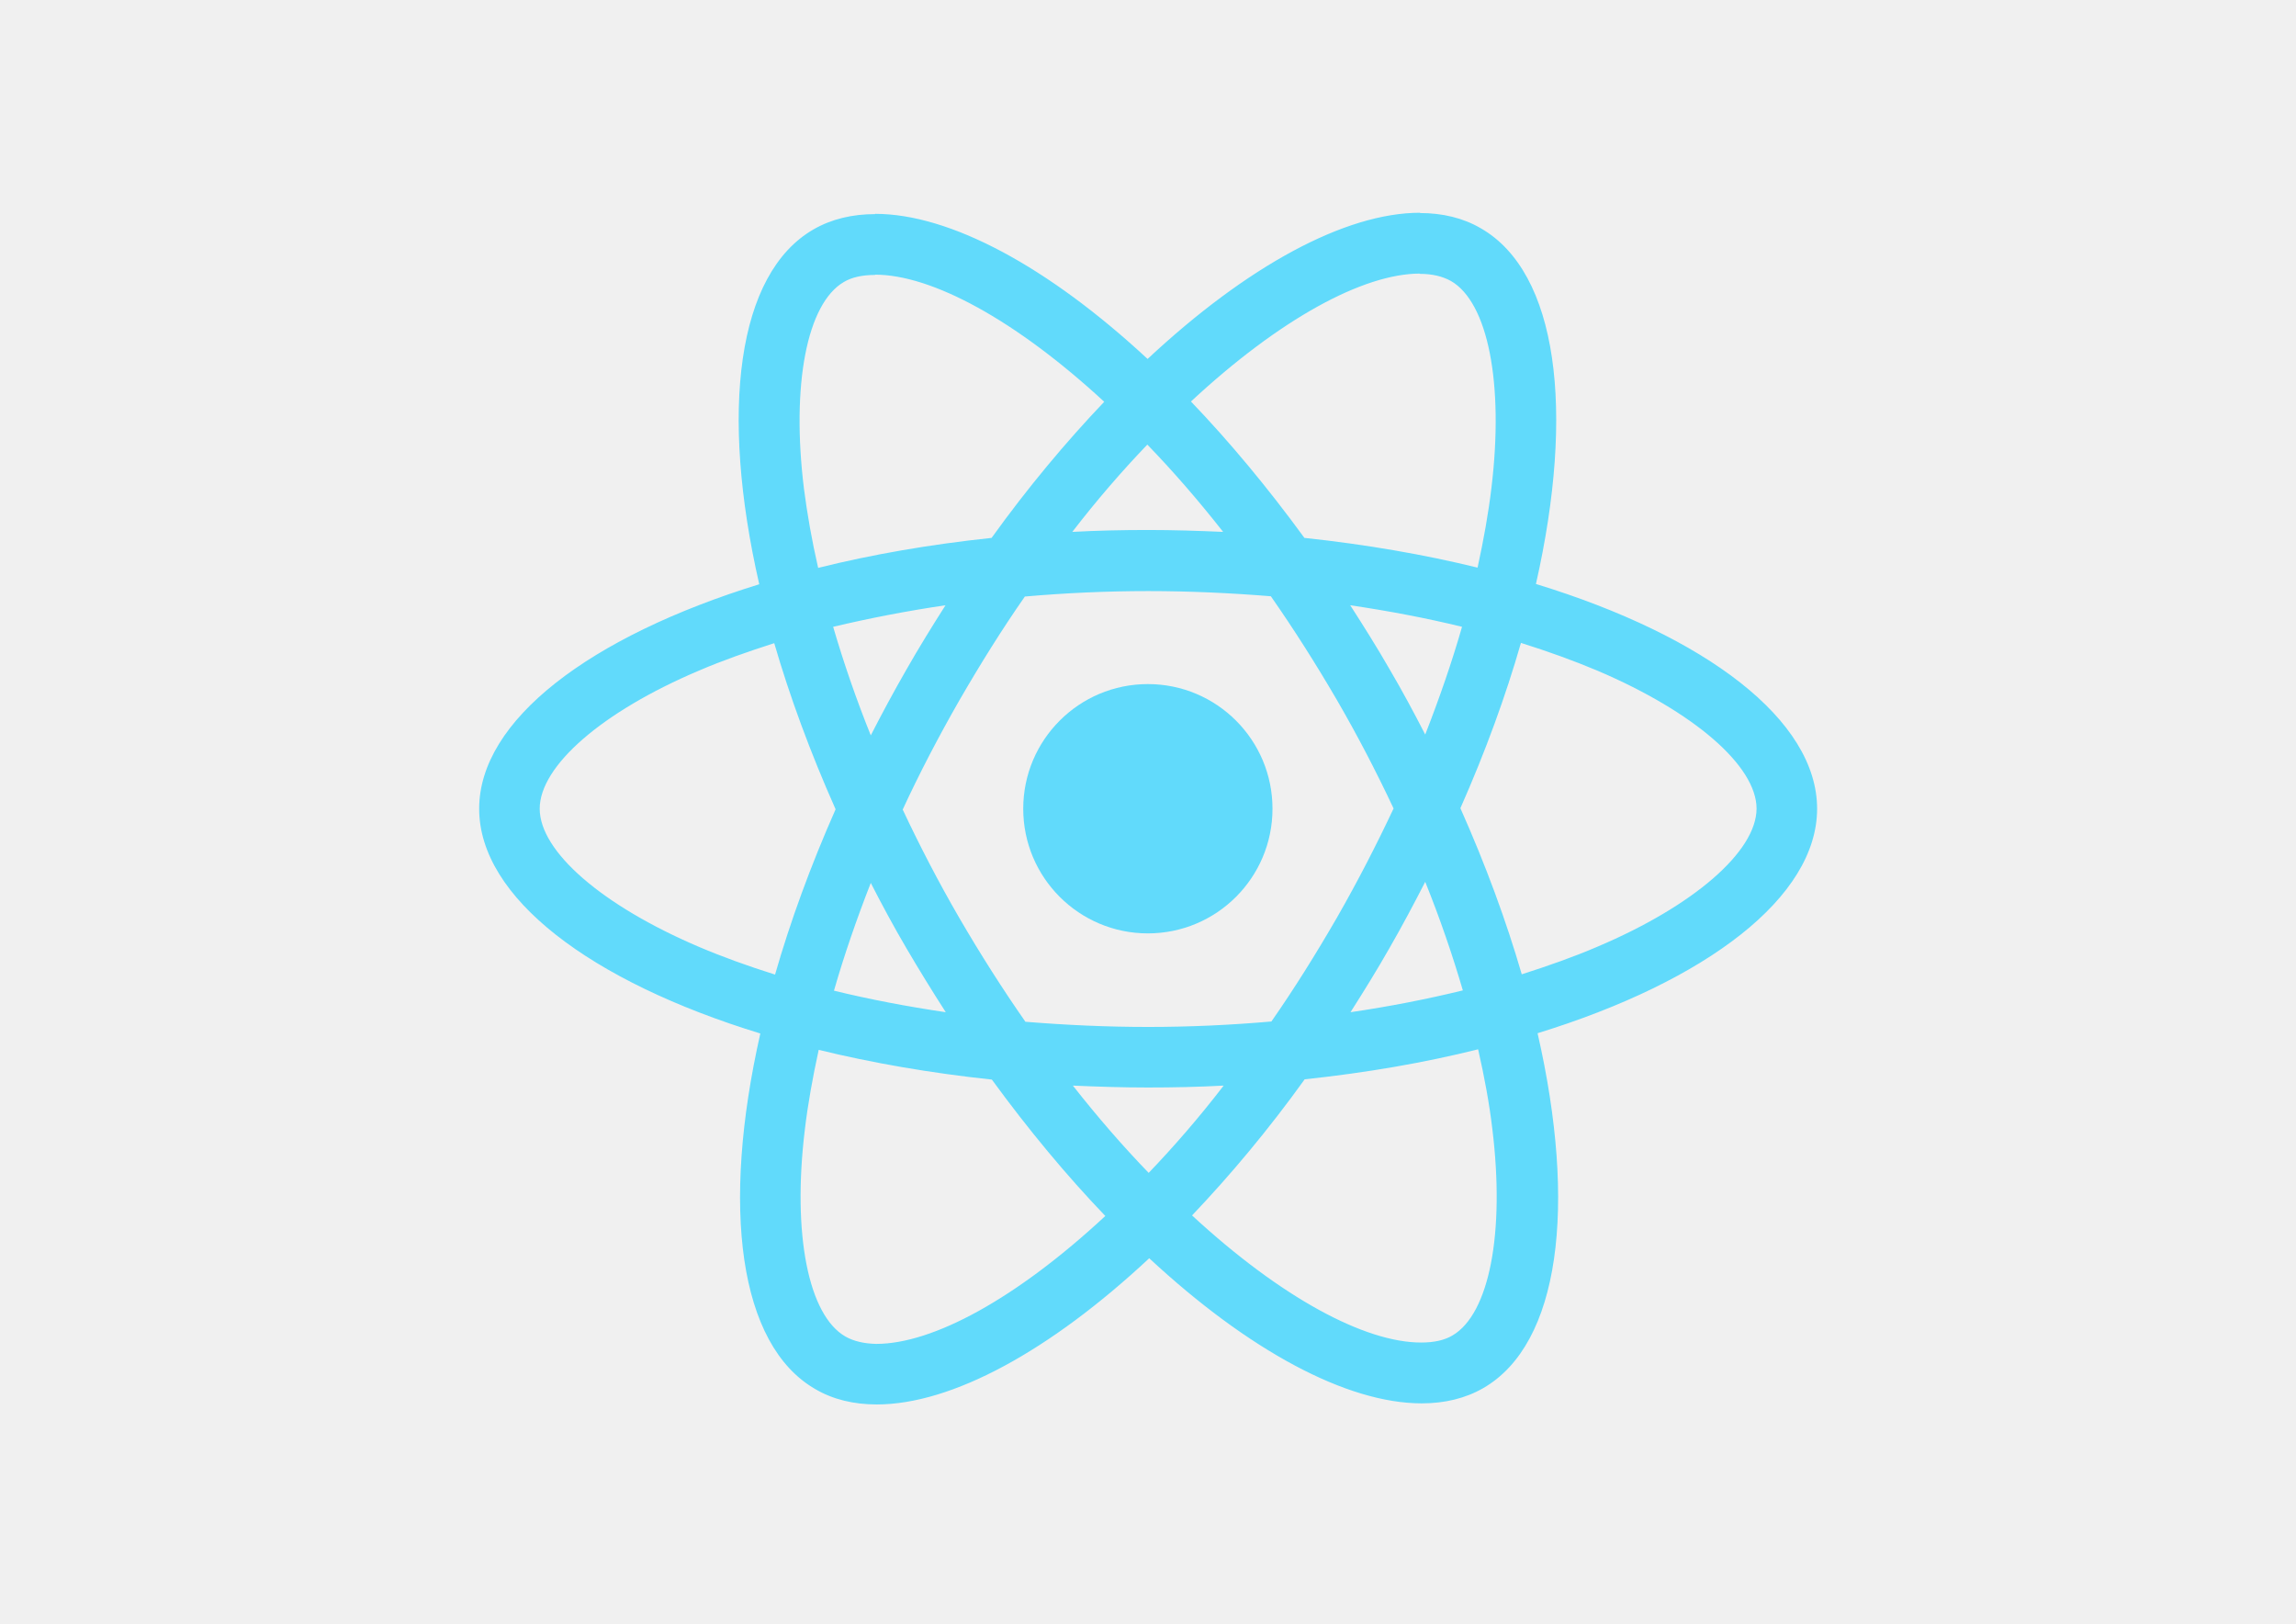
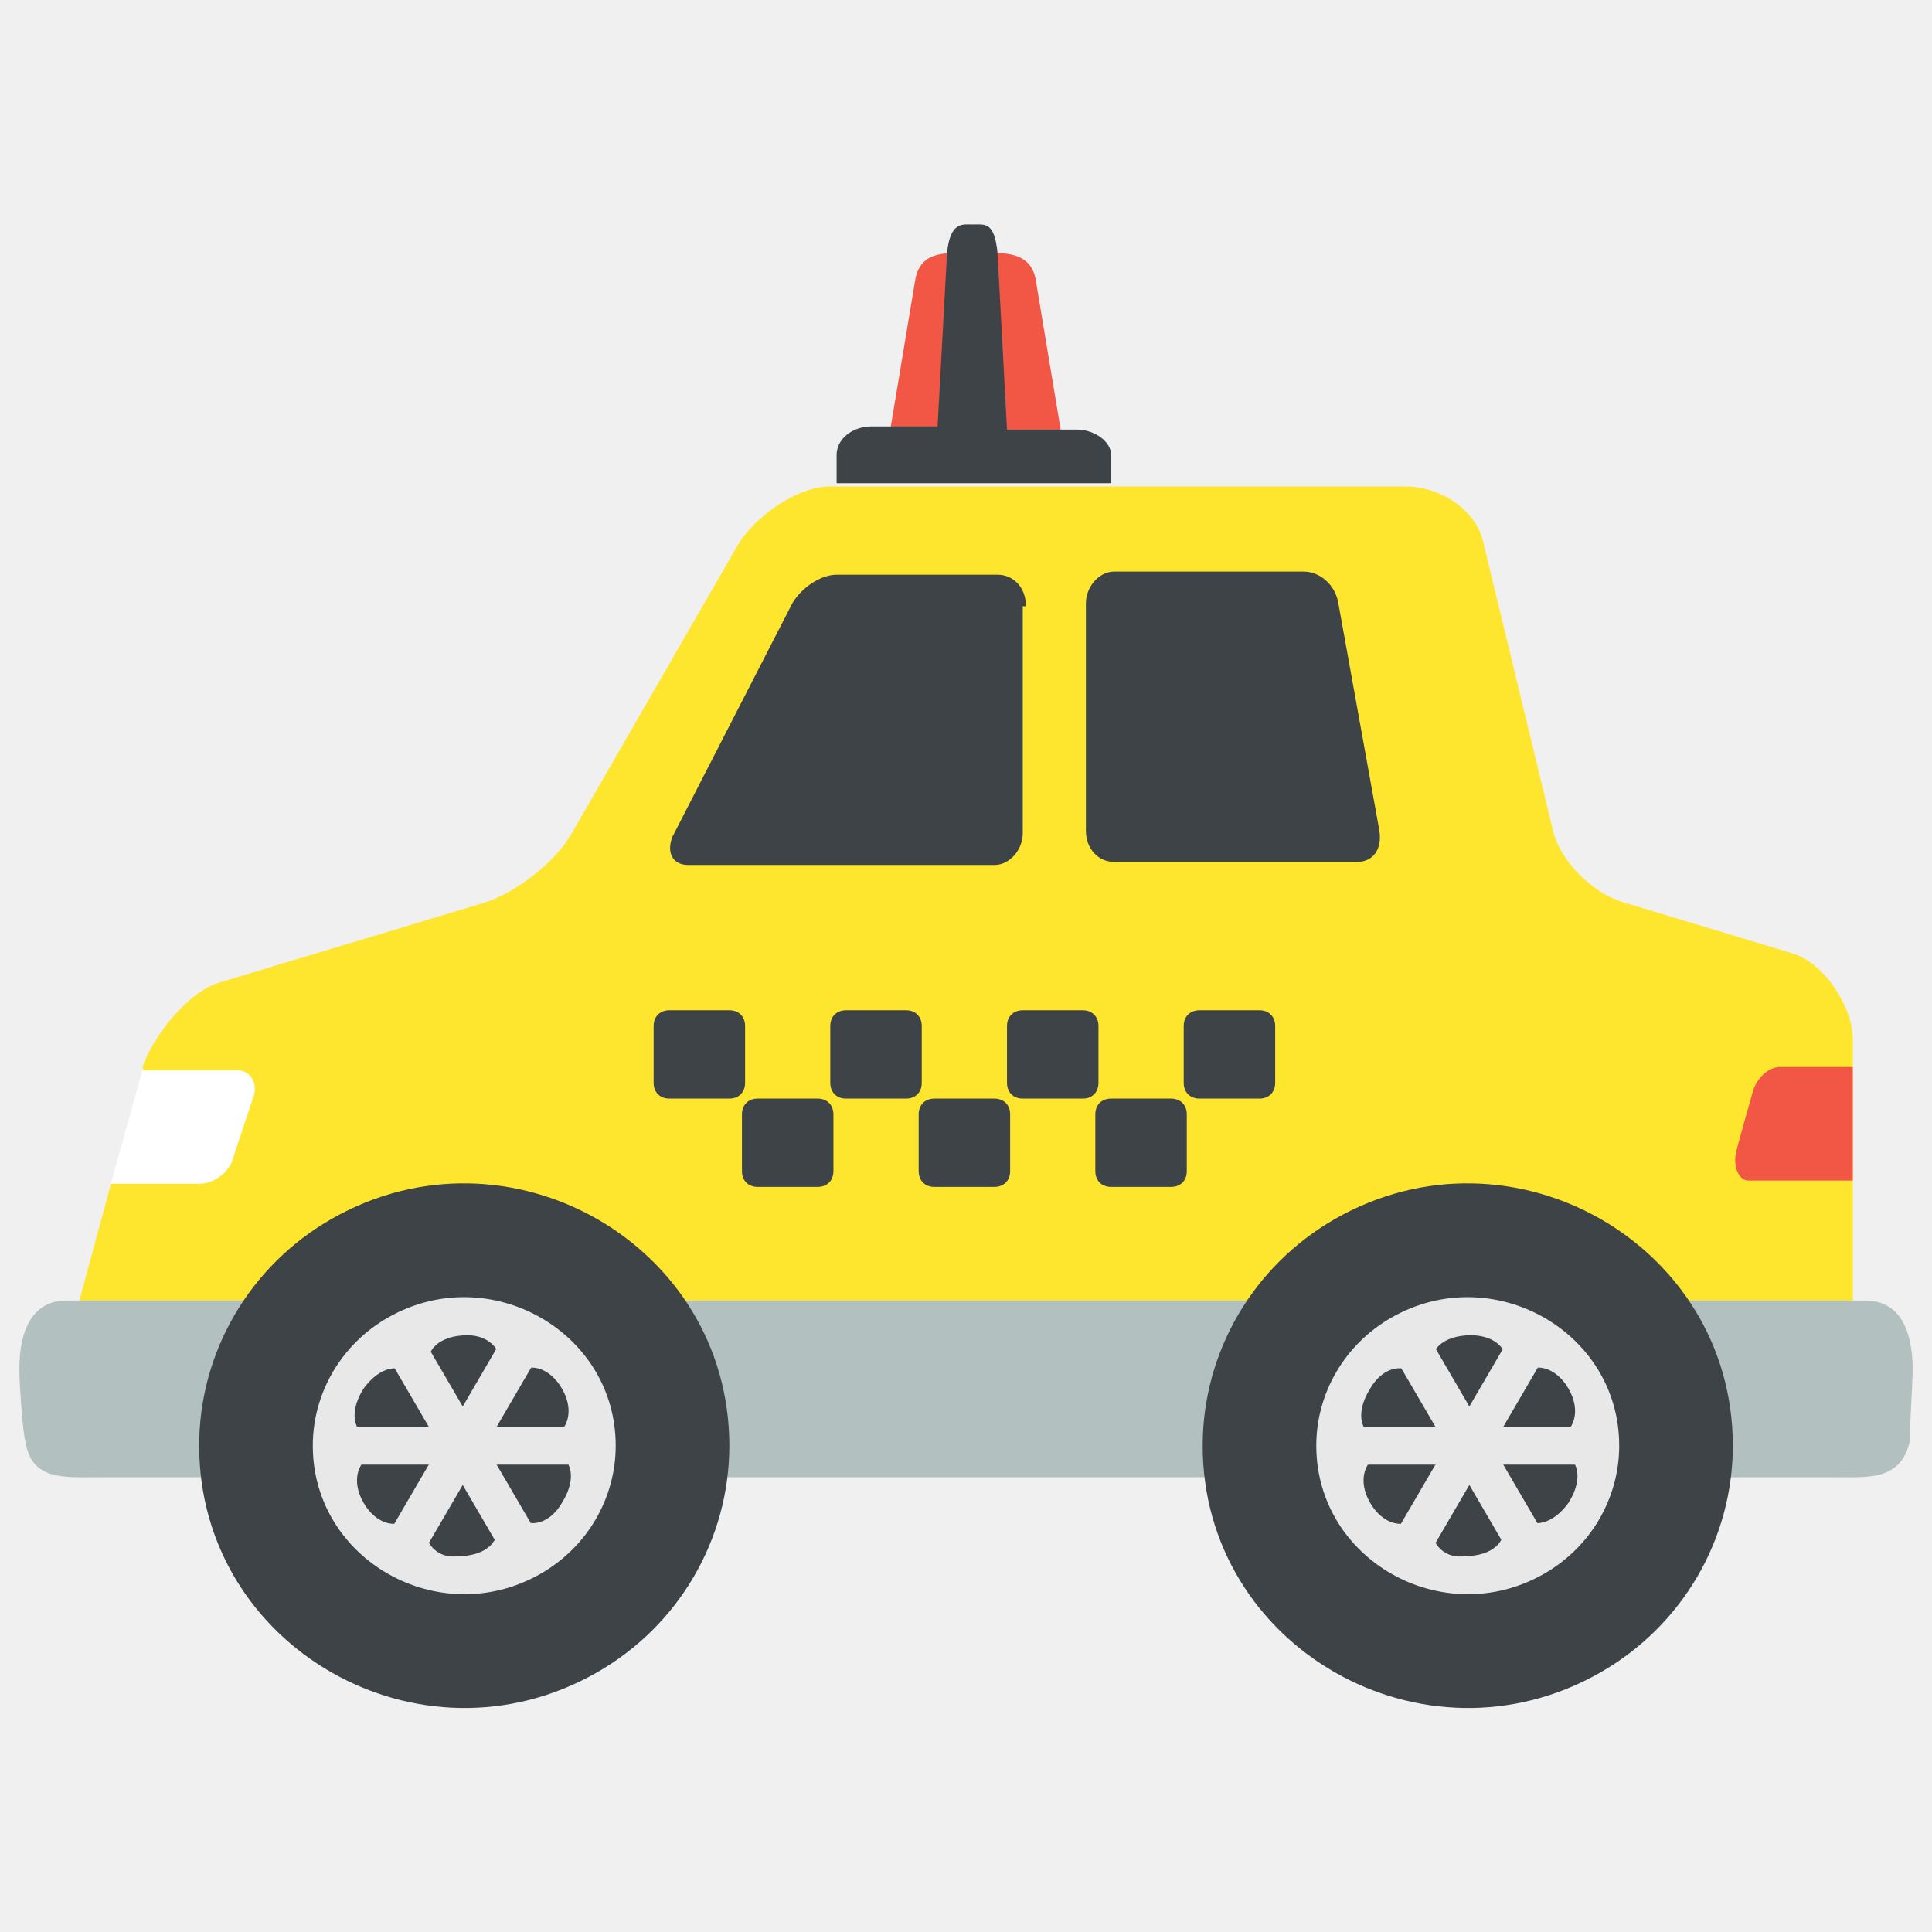
- <svg xmlns="http://www.w3.org/2000/svg" viewBox="0 0 841.9 595.3">
-   <g fill="#61DAFB">
-     <path d="M666.3 296.5c0-32.5-40.7-63.3-103.1-82.4 14.4-63.6 8-114.2-20.2-130.4-6.5-3.8-14.1-5.6-22.4-5.6v22.3c4.6 0 8.3.9 11.4 2.6 13.6 7.8 19.5 37.5 14.9 75.7-1.1 9.4-2.9 19.3-5.1 29.4-19.6-4.8-41-8.5-63.5-10.9-13.5-18.5-27.5-35.3-41.6-50 32.6-30.3 63.2-46.9 84-46.9V78c-27.5 0-63.5 19.6-99.9 53.6-36.4-33.8-72.4-53.2-99.9-53.2v22.3c20.7 0 51.4 16.5 84 46.6-14 14.7-28 31.4-41.3 49.9-22.6 2.4-44 6.1-63.6 11-2.3-10-4-19.7-5.2-29-4.7-38.2 1.1-67.9 14.6-75.8 3-1.8 6.9-2.6 11.5-2.6V78.5c-8.4 0-16 1.8-22.6 5.6-28.1 16.2-34.4 66.7-19.9 130.1-62.2 19.2-102.7 49.9-102.7 82.3 0 32.5 40.7 63.3 103.1 82.4-14.4 63.6-8 114.2 20.2 130.4 6.5 3.8 14.1 5.6 22.5 5.6 27.5 0 63.5-19.6 99.9-53.6 36.4 33.8 72.4 53.2 99.9 53.2 8.4 0 16-1.8 22.6-5.6 28.1-16.2 34.4-66.7 19.9-130.1 62-19.1 102.5-49.9 102.5-82.3zm-130.2-66.7c-3.7 12.9-8.3 26.2-13.5 39.5-4.1-8-8.4-16-13.1-24-4.6-8-9.5-15.8-14.4-23.4 14.2 2.1 27.9 4.7 41 7.9zm-45.8 106.5c-7.8 13.5-15.8 26.3-24.1 38.2-14.9 1.3-30 2-45.2 2-15.1 0-30.2-.7-45-1.9-8.3-11.9-16.4-24.6-24.2-38-7.6-13.1-14.5-26.4-20.8-39.8 6.2-13.4 13.2-26.8 20.7-39.9 7.8-13.5 15.8-26.3 24.1-38.2 14.9-1.3 30-2 45.2-2 15.1 0 30.2.7 45 1.9 8.3 11.9 16.4 24.6 24.2 38 7.6 13.1 14.5 26.4 20.8 39.8-6.3 13.4-13.2 26.8-20.7 39.9zm32.3-13c5.4 13.4 10 26.8 13.8 39.8-13.1 3.2-26.9 5.9-41.2 8 4.9-7.7 9.8-15.6 14.4-23.7 4.6-8 8.9-16.1 13-24.1zM421.2 430c-9.3-9.6-18.6-20.3-27.8-32 9 .4 18.2.7 27.5.7 9.4 0 18.7-.2 27.8-.7-9 11.7-18.3 22.4-27.5 32zm-74.4-58.9c-14.2-2.1-27.9-4.7-41-7.9 3.7-12.9 8.3-26.2 13.5-39.5 4.1 8 8.4 16 13.1 24 4.7 8 9.5 15.8 14.4 23.4zM420.7 163c9.3 9.6 18.6 20.3 27.8 32-9-.4-18.2-.7-27.5-.7-9.4 0-18.7.2-27.8.7 9-11.7 18.3-22.4 27.5-32zm-74 58.9c-4.9 7.7-9.8 15.6-14.4 23.7-4.6 8-8.9 16-13 24-5.4-13.4-10-26.8-13.8-39.8 13.1-3.1 26.9-5.8 41.2-7.9zm-90.5 125.2c-35.4-15.1-58.3-34.9-58.3-50.6 0-15.7 22.9-35.6 58.3-50.6 8.6-3.7 18-7 27.7-10.1 5.7 19.6 13.2 40 22.5 60.9-9.2 20.8-16.6 41.1-22.2 60.6-9.9-3.1-19.3-6.5-28-10.2zM310 490c-13.6-7.8-19.5-37.5-14.9-75.7 1.1-9.4 2.9-19.3 5.1-29.4 19.6 4.8 41 8.5 63.5 10.9 13.5 18.5 27.5 35.3 41.6 50-32.6 30.3-63.2 46.9-84 46.9-4.5-.1-8.3-1-11.3-2.7zm237.2-76.2c4.7 38.2-1.1 67.9-14.6 75.8-3 1.8-6.9 2.6-11.5 2.6-20.7 0-51.4-16.5-84-46.6 14-14.7 28-31.4 41.3-49.9 22.6-2.4 44-6.1 63.6-11 2.3 10.1 4.1 19.8 5.2 29.1zm38.5-66.7c-8.6 3.7-18 7-27.7 10.1-5.7-19.6-13.2-40-22.5-60.9 9.2-20.8 16.6-41.1 22.2-60.6 9.9 3.1 19.3 6.5 28.1 10.2 35.4 15.1 58.3 34.9 58.3 50.6-.1 15.7-23 35.6-58.4 50.6zM320.8 78.4z" />
-     <circle cx="420.9" cy="296.5" r="45.7" />
-     <path d="M520.5 78.1z" />
+ <svg xmlns="http://www.w3.org/2000/svg" viewBox="0 0 32 32" id="Taxi--Streamline-Emojitwo" height="32" width="32">
+   <path fill="#ffe62e" d="m29.694 15.792 -2.77 -0.836c-0.575 -0.157 -1.098 -0.732 -1.202 -1.202l-1.15 -4.756c-0.105 -0.523 -0.679 -0.941 -1.307 -0.941h-9.512c-0.575 0 -1.254 0.523 -1.516 0.941l-2.77 4.809c-0.261 0.47 -0.941 0.993 -1.463 1.15l-4.338 1.307c-0.575 0.157 -1.15 0.941 -1.307 1.411l0.314 0.993 -0.836 0.941 -0.523 1.934h29.374v-4.338c0 -0.523 -0.47 -1.254 -0.993 -1.411" stroke-width="0.5" />
+   <path fill="#b2c1c0" d="M31.68 22.691c0 -0.732 -0.261 -1.15 -0.784 -1.15H1.104c-0.523 0 -0.784 0.418 -0.784 1.15 0 0.157 0.052 1.045 0.105 1.202 0.104 0.627 0.627 0.575 1.202 0.575h28.799c0.523 0 1.045 0.052 1.202 -0.575 0 -0.157 0.052 -1.045 0.052 -1.202" stroke-width="0.5" />
+   <g fill="#3e4347">
+     <path d="M17.986 13.753c0 0.314 0.209 0.523 0.47 0.523h4.024c0.261 0 0.418 -0.209 0.366 -0.523l-0.679 -3.763c-0.052 -0.314 -0.314 -0.523 -0.575 -0.523h-3.136c-0.261 0 -0.47 0.261 -0.47 0.523v3.763m-0.993 -3.711c0 -0.314 -0.209 -0.523 -0.47 -0.523h-2.666c-0.261 0 -0.575 0.209 -0.732 0.47l-1.986 3.868c-0.105 0.261 0 0.47 0.261 0.47h5.07c0.261 0 0.47 -0.261 0.47 -0.523v-3.763Z" stroke-width="0.5" />
+   </g>
+   <path fill="#ffffff" d="M1.836 19.607h1.463c0.261 0 0.523 -0.209 0.575 -0.47l0.314 -0.941c0.104 -0.261 -0.052 -0.47 -0.261 -0.47h-1.568l-0.523 1.882" stroke-width="0.5" />
+   <path fill="#f15744" d="M30.687 17.673h-1.202c-0.209 0 -0.418 0.209 -0.47 0.47 0 0 -0.209 0.732 -0.261 0.941 -0.052 0.261 0.052 0.47 0.209 0.47h1.725v-1.882" stroke-width="0.5" />
+   <g fill="#3e4347">
+     <path d="M12.341 17.935c0 0.157 -0.105 0.261 -0.261 0.261h-0.993c-0.157 0 -0.261 -0.105 -0.261 -0.261v-0.941c0 -0.157 0.105 -0.261 0.261 -0.261H12.08c0.157 0 0.261 0.105 0.261 0.261v0.941m1.463 1.463c0 0.157 -0.105 0.261 -0.261 0.261h-0.993c-0.157 0 -0.261 -0.105 -0.261 -0.261v-0.941c0 -0.157 0.105 -0.261 0.261 -0.261h0.993c0.157 0 0.261 0.105 0.261 0.261v0.941m1.463 -1.463c0 0.157 -0.104 0.261 -0.261 0.261h-0.993c-0.157 0 -0.261 -0.105 -0.261 -0.261v-0.941c0 -0.157 0.104 -0.261 0.261 -0.261h0.993c0.157 0 0.261 0.105 0.261 0.261v0.941m1.464 1.463c0 0.157 -0.105 0.261 -0.261 0.261h-0.993c-0.157 0 -0.261 -0.105 -0.261 -0.261v-0.941c0 -0.157 0.105 -0.261 0.261 -0.261h0.993c0.157 0 0.261 0.105 0.261 0.261v0.941m1.463 -1.463c0 0.157 -0.105 0.261 -0.261 0.261h-0.993c-0.157 0 -0.261 -0.105 -0.261 -0.261v-0.941c0 -0.157 0.105 -0.261 0.261 -0.261h0.993c0.157 0 0.261 0.105 0.261 0.261v0.941m1.463 1.463c0 0.157 -0.104 0.261 -0.261 0.261h-0.993c-0.157 0 -0.261 -0.105 -0.261 -0.261v-0.941c0 -0.157 0.104 -0.261 0.261 -0.261h0.993c0.157 0 0.261 0.105 0.261 0.261v0.941m1.464 -1.463c0 0.157 -0.105 0.261 -0.261 0.261h-0.993c-0.157 0 -0.261 -0.105 -0.261 -0.261v-0.941c0 -0.157 0.105 -0.261 0.261 -0.261h0.993c0.157 0 0.261 0.105 0.261 0.261v0.941" stroke-width="0.5" />
+   </g>
+   <path fill="#f15744" d="M17.15 4.607c-0.104 -0.47 -0.575 -0.418 -0.993 -0.418 -0.47 0 -0.889 -0.052 -0.993 0.418l-0.418 2.509h2.822l-0.418 -2.509" stroke-width="0.5" />
+   <g fill="#3e4347">
+     <path d="M17.829 7.115h-1.15l-0.157 -2.927c-0.052 -0.523 -0.209 -0.47 -0.418 -0.47 -0.157 0 -0.366 -0.052 -0.418 0.47l-0.157 2.875H14.432c-0.314 0 -0.575 0.209 -0.575 0.47v0.47h4.547v-0.47c0 -0.209 -0.261 -0.418 -0.575 -0.418" stroke-width="0.5" />
+     <path d="M3.299 23.945c0 3.34 3.659 5.427 6.586 3.757 1.358 -0.775 2.195 -2.207 2.195 -3.757 0 -3.34 -3.659 -5.427 -6.586 -3.757 -1.358 0.775 -2.195 2.207 -2.195 3.757" stroke-width="0.5" />
+   </g>
+   <path fill="#e8e8e8" d="M5.181 23.945c0 1.891 2.091 3.073 3.763 2.127 0.776 -0.439 1.254 -1.25 1.254 -2.127 0 -1.891 -2.091 -3.073 -3.763 -2.127 -0.776 0.439 -1.254 1.25 -1.254 2.127" stroke-width="0.5" />
+   <g fill="#3e4347">
+     <path d="M8.265 22.743c-0.105 0.314 -0.366 0.627 -0.575 0.627s-0.47 -0.261 -0.575 -0.627v-0.052c-0.104 -0.314 0.157 -0.575 0.627 -0.575 0.366 0 0.627 0.261 0.523 0.627m-1.359 0.105c0.261 0.261 0.366 0.627 0.209 0.784 -0.105 0.209 -0.47 0.261 -0.836 0.209h-0.052c-0.366 -0.052 -0.47 -0.418 -0.209 -0.836 0.261 -0.366 0.627 -0.47 0.889 -0.157m-0.627 1.202c0.366 -0.052 0.732 0 0.836 0.209 0.105 0.209 0 0.575 -0.209 0.784l-0.052 0.052c-0.261 0.261 -0.627 0.157 -0.836 -0.209 -0.209 -0.366 -0.104 -0.732 0.261 -0.836m0.784 1.098c0.105 -0.314 0.366 -0.575 0.575 -0.575s0.47 0.261 0.575 0.575v0.052c0.105 0.314 -0.157 0.575 -0.627 0.575 -0.366 0.052 -0.627 -0.261 -0.523 -0.627m1.359 -0.105c-0.261 -0.261 -0.366 -0.627 -0.209 -0.784 0.104 -0.209 0.47 -0.261 0.836 -0.209h0.052c0.366 0.052 0.47 0.418 0.209 0.836 -0.209 0.366 -0.575 0.47 -0.888 0.157m0.627 -1.202c-0.366 0.052 -0.732 0 -0.836 -0.209 -0.104 -0.209 0 -0.575 0.209 -0.784l0.052 -0.052c0.261 -0.261 0.627 -0.157 0.836 0.209 0.209 0.366 0.105 0.732 -0.261 0.836" stroke-width="0.5" />
+   </g>
+   <g fill="#e8e8e8">
+     <path d="m9.049 25.67 -0.575 0.314 -2.195 -3.763 0.575 -0.314Z" stroke-width="0.5" />
+     <path d="M5.442 23.632h4.39v0.627h-4.39Z" stroke-width="0.5" />
+     <path d="m8.474 21.907 0.575 0.314 -2.195 3.763 -0.575 -0.314Z" stroke-width="0.5" />
+   </g>
+   <path fill="#3e4347" d="M19.92 23.945c0 3.34 3.659 5.427 6.586 3.757 1.358 -0.775 2.195 -2.207 2.195 -3.757 0 -3.34 -3.659 -5.427 -6.586 -3.757 -1.358 0.775 -2.195 2.207 -2.195 3.757" stroke-width="0.5" />
+   <path fill="#e8e8e8" d="M21.802 23.945c0 1.891 2.091 3.073 3.763 2.127 0.776 -0.439 1.254 -1.25 1.254 -2.127 0 -1.891 -2.091 -3.073 -3.763 -2.127 -0.776 0.439 -1.254 1.25 -1.254 2.127" stroke-width="0.5" />
+   <g fill="#3e4347">
+     <path d="M24.938 22.743c-0.105 0.314 -0.366 0.627 -0.575 0.627s-0.523 -0.314 -0.627 -0.627v-0.052c-0.104 -0.314 0.157 -0.575 0.627 -0.575 0.418 0 0.679 0.261 0.575 0.627m-1.359 0.105c0.261 0.261 0.366 0.627 0.209 0.784 -0.105 0.209 -0.47 0.261 -0.836 0.209h-0.052c-0.366 -0.052 -0.47 -0.418 -0.209 -0.836 0.209 -0.366 0.575 -0.47 0.888 -0.157m-0.627 1.202c0.366 -0.052 0.732 0 0.836 0.209 0.104 0.209 0 0.575 -0.209 0.784l-0.052 0.052c-0.261 0.261 -0.627 0.157 -0.836 -0.209 -0.209 -0.366 -0.105 -0.732 0.261 -0.836m0.784 1.098c0.104 -0.314 0.366 -0.575 0.575 -0.575s0.47 0.261 0.575 0.575v0.052c0.105 0.314 -0.157 0.575 -0.627 0.575 -0.366 0.052 -0.627 -0.261 -0.523 -0.627m1.359 -0.105c-0.261 -0.261 -0.366 -0.627 -0.209 -0.784 0.105 -0.209 0.47 -0.261 0.836 -0.209h0.052c0.366 0.052 0.47 0.418 0.209 0.836 -0.261 0.366 -0.627 0.47 -0.889 0.157m0.627 -1.202c-0.366 0.052 -0.732 0 -0.836 -0.209 -0.105 -0.209 0 -0.575 0.209 -0.784l0.052 -0.052c0.261 -0.261 0.627 -0.157 0.836 0.209 0.209 0.366 0.105 0.732 -0.261 0.836" stroke-width="0.5" />
+   </g>
+   <g fill="#e8e8e8">
+     <path d="m25.722 25.67 -0.575 0.314 -2.195 -3.763 0.575 -0.314Z" stroke-width="0.5" />
+     <path d="M22.115 23.632h4.39v0.627h-4.39Z" stroke-width="0.5" />
+     <path d="m25.147 21.907 0.575 0.314 -2.195 3.763 -0.575 -0.314Z" stroke-width="0.5" />
  </g>
</svg>
